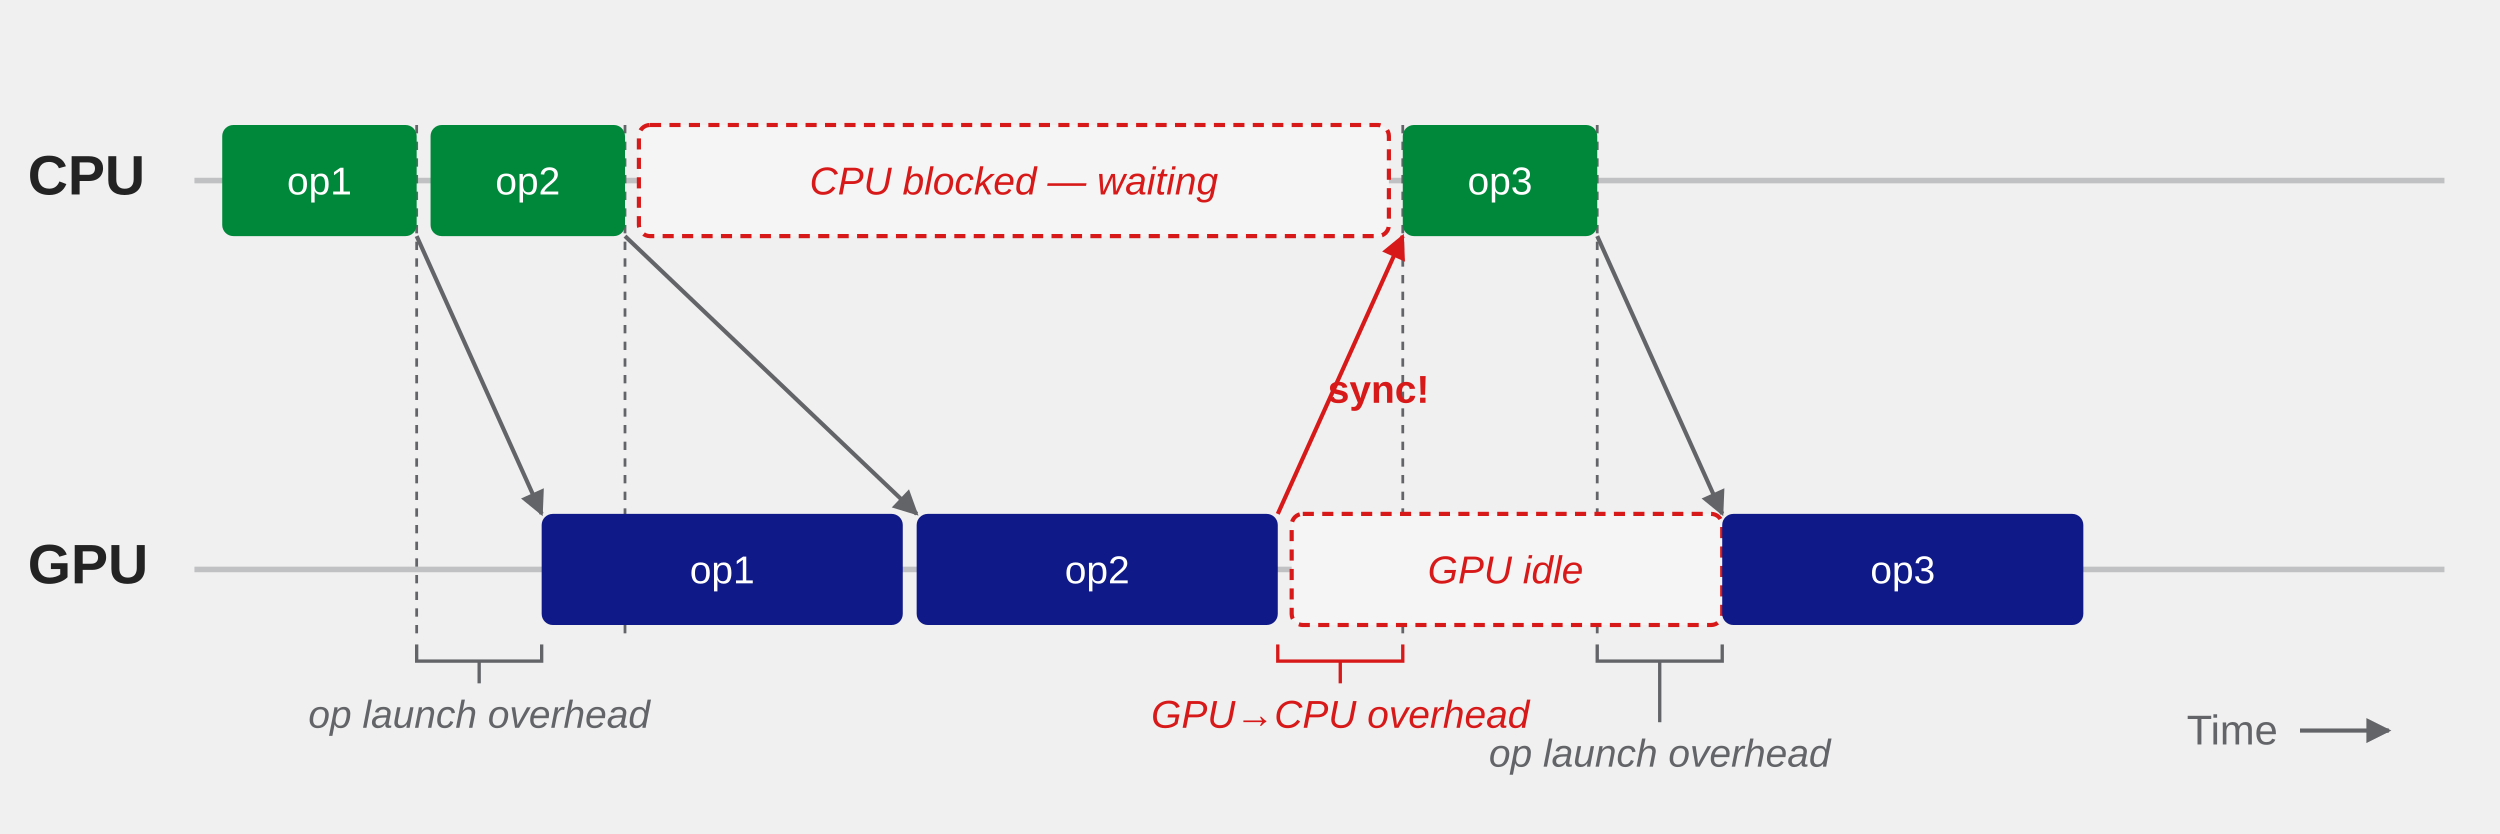
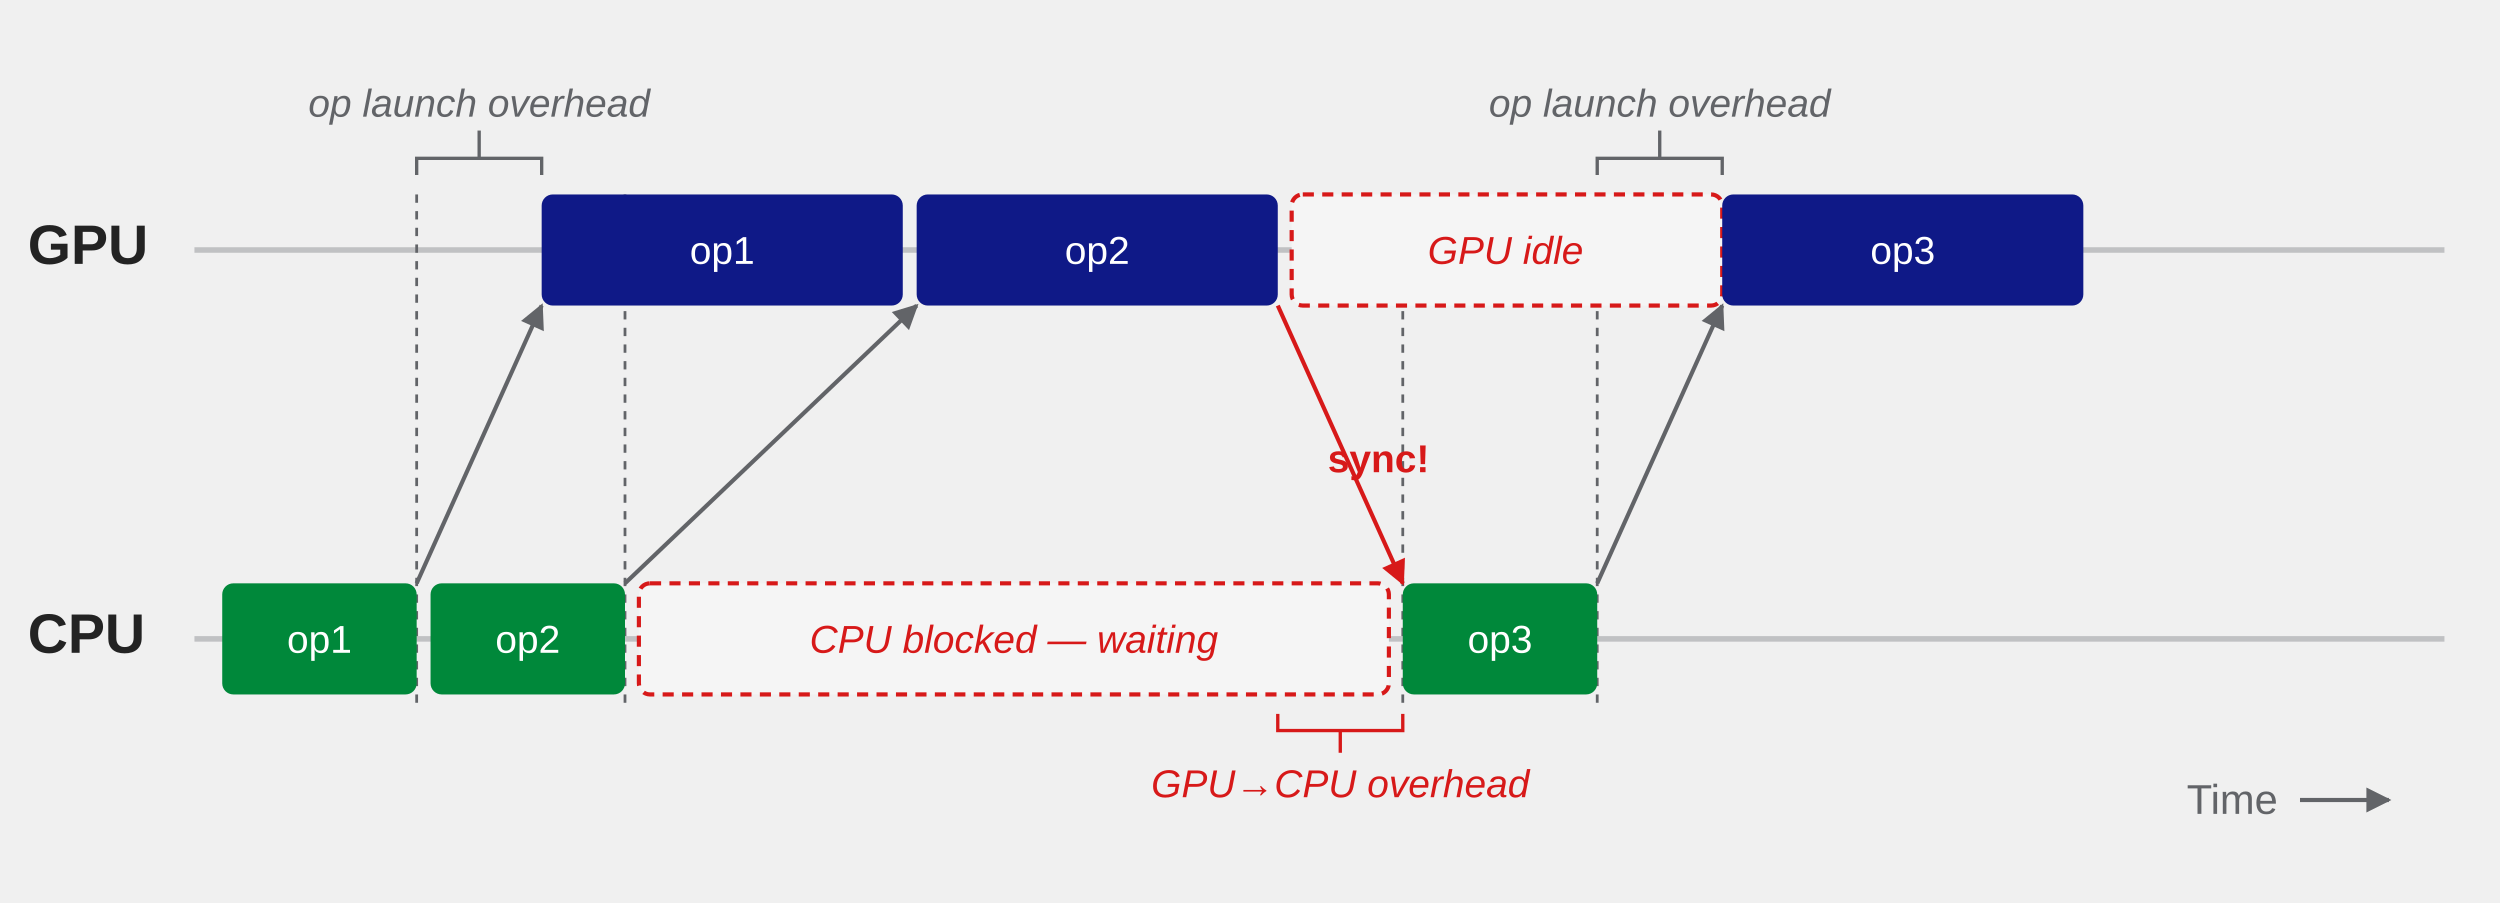
- <svg xmlns="http://www.w3.org/2000/svg" viewBox="0 0 900 300" font-family="-apple-system, 'Segoe UI', 'Source Sans Pro', 'Helvetica Neue', Arial, sans-serif">
+ <svg xmlns="http://www.w3.org/2000/svg" viewBox="0 -25 900 325" font-family="-apple-system, 'Segoe UI', 'Source Sans Pro', 'Helvetica Neue', Arial, sans-serif">
  <defs>
    <marker id="arr" viewBox="0 0 10 10" refX="9" refY="5" markerWidth="6" markerHeight="6" orient="auto">
      <path d="M0,0 L10,5 L0,10 z" fill="#626468" />
    </marker>
    <marker id="arrRed" viewBox="0 0 10 10" refX="9" refY="5" markerWidth="6" markerHeight="6" orient="auto">
      <path d="M0,0 L10,5 L0,10 z" fill="#D71919" />
    </marker>
  </defs>
-   <text x="10" y="70" font-size="20" font-weight="700" fill="#232323">CPU</text>
-   <text x="10" y="210" font-size="20" font-weight="700" fill="#232323">GPU</text>
+   <text x="10" y="70" font-size="20" font-weight="700" fill="#232323">GPU</text>
+   <text x="10" y="210" font-size="20" font-weight="700" fill="#232323">CPU</text>
  <line x1="70" y1="65" x2="880" y2="65" stroke="#C0C1C3" stroke-width="2" />
  <line x1="70" y1="205" x2="880" y2="205" stroke="#C0C1C3" stroke-width="2" />
  <g stroke="#626468" stroke-width="1" stroke-dasharray="3,3">
    <line x1="150" y1="45" x2="150" y2="230" />
    <line x1="225" y1="45" x2="225" y2="230" />
    <line x1="505" y1="45" x2="505" y2="230" />
    <line x1="575" y1="45" x2="575" y2="230" />
  </g>
-   <rect x="80" y="45" width="70" height="40" rx="4" fill="#00883A" />
-   <text x="115" y="70" font-size="14" fill="#ffffff" text-anchor="middle">op1</text>
-   <rect x="155" y="45" width="70" height="40" rx="4" fill="#00883A" />
-   <text x="190" y="70" font-size="14" fill="#ffffff" text-anchor="middle">op2</text>
-   <rect x="230" y="45" width="270" height="40" rx="4" fill="#F5F5F5" stroke="#D71919" stroke-width="1.5" stroke-dasharray="4,3" />
-   <text x="365" y="70" font-size="14" fill="#D71919" text-anchor="middle" font-style="italic">CPU blocked — waiting</text>
-   <rect x="505" y="45" width="70" height="40" rx="4" fill="#00883A" />
-   <text x="540" y="70" font-size="14" fill="#ffffff" text-anchor="middle">op3</text>
-   <rect x="195" y="185" width="130" height="40" rx="4" fill="#0F1987" />
-   <text x="260" y="210" font-size="14" fill="#ffffff" text-anchor="middle">op1</text>
-   <rect x="330" y="185" width="130" height="40" rx="4" fill="#0F1987" />
-   <text x="395" y="210" font-size="14" fill="#ffffff" text-anchor="middle">op2</text>
-   <rect x="465" y="185" width="155" height="40" rx="4" fill="#F5F5F5" stroke="#D71919" stroke-width="1.5" stroke-dasharray="4,3" />
-   <text x="542" y="210" font-size="14" fill="#D71919" text-anchor="middle" font-style="italic">GPU idle</text>
-   <rect x="620" y="185" width="130" height="40" rx="4" fill="#0F1987" />
-   <text x="685" y="210" font-size="14" fill="#ffffff" text-anchor="middle">op3</text>
-   <line x1="150" y1="85" x2="195" y2="185" stroke="#626468" stroke-width="1.5" marker-end="url(#arr)" />
-   <line x1="225" y1="85" x2="330" y2="185" stroke="#626468" stroke-width="1.5" marker-end="url(#arr)" />
-   <line x1="575" y1="85" x2="620" y2="185" stroke="#626468" stroke-width="1.5" marker-end="url(#arr)" />
-   <line x1="460" y1="185" x2="505" y2="85" stroke="#D71919" stroke-width="1.5" marker-end="url(#arrRed)" />
+   <rect x="195" y="45" width="130" height="40" rx="4" fill="#0F1987" />
+   <text x="260" y="70" font-size="14" fill="#ffffff" text-anchor="middle">op1</text>
+   <rect x="330" y="45" width="130" height="40" rx="4" fill="#0F1987" />
+   <text x="395" y="70" font-size="14" fill="#ffffff" text-anchor="middle">op2</text>
+   <rect x="465" y="45" width="155" height="40" rx="4" fill="#F5F5F5" stroke="#D71919" stroke-width="1.5" stroke-dasharray="4,3" />
+   <text x="542" y="70" font-size="14" fill="#D71919" text-anchor="middle" font-style="italic">GPU idle</text>
+   <rect x="620" y="45" width="130" height="40" rx="4" fill="#0F1987" />
+   <text x="685" y="70" font-size="14" fill="#ffffff" text-anchor="middle">op3</text>
+   <rect x="80" y="185" width="70" height="40" rx="4" fill="#00883A" />
+   <text x="115" y="210" font-size="14" fill="#ffffff" text-anchor="middle">op1</text>
+   <rect x="155" y="185" width="70" height="40" rx="4" fill="#00883A" />
+   <text x="190" y="210" font-size="14" fill="#ffffff" text-anchor="middle">op2</text>
+   <rect x="230" y="185" width="270" height="40" rx="4" fill="#F5F5F5" stroke="#D71919" stroke-width="1.5" stroke-dasharray="4,3" />
+   <text x="365" y="210" font-size="14" fill="#D71919" text-anchor="middle" font-style="italic">CPU blocked — waiting</text>
+   <rect x="505" y="185" width="70" height="40" rx="4" fill="#00883A" />
+   <text x="540" y="210" font-size="14" fill="#ffffff" text-anchor="middle">op3</text>
+   <line x1="150" y1="185" x2="195" y2="85" stroke="#626468" stroke-width="1.5" marker-end="url(#arr)" />
+   <line x1="225" y1="185" x2="330" y2="85" stroke="#626468" stroke-width="1.5" marker-end="url(#arr)" />
+   <line x1="575" y1="185" x2="620" y2="85" stroke="#626468" stroke-width="1.5" marker-end="url(#arr)" />
+   <line x1="460" y1="85" x2="505" y2="185" stroke="#D71919" stroke-width="1.5" marker-end="url(#arrRed)" />
  <text x="478" y="145" font-size="14" fill="#D71919" text-anchor="start" font-weight="600">sync!</text>
-   <path d="M150,232 L150,238 L195,238 L195,232" stroke="#626468" stroke-width="1.2" fill="none" />
-   <line x1="172.5" y1="238" x2="172.5" y2="246" stroke="#626468" stroke-width="1.2" />
-   <text x="172.5" y="262" font-size="14" fill="#626468" text-anchor="middle" font-style="italic">op launch overhead</text>
-   <path d="M575,232 L575,238 L620,238 L620,232" stroke="#626468" stroke-width="1.2" fill="none" />
-   <line x1="597.5" y1="238" x2="597.5" y2="260" stroke="#626468" stroke-width="1.2" />
-   <text x="597.5" y="276" font-size="14" fill="#626468" text-anchor="middle" font-style="italic">op launch overhead</text>
+   <path d="M150,38 L150,32 L195,32 L195,38" stroke="#626468" stroke-width="1.2" fill="none" />
+   <line x1="172.5" y1="32" x2="172.5" y2="22" stroke="#626468" stroke-width="1.2" />
+   <text x="172.5" y="17" font-size="14" fill="#626468" text-anchor="middle" font-style="italic">op launch overhead</text>
+   <path d="M575,38 L575,32 L620,32 L620,38" stroke="#626468" stroke-width="1.2" fill="none" />
+   <line x1="597.5" y1="32" x2="597.5" y2="22" stroke="#626468" stroke-width="1.2" />
+   <text x="597.5" y="17" font-size="14" fill="#626468" text-anchor="middle" font-style="italic">op launch overhead</text>
  <path d="M460,232 L460,238 L505,238 L505,232" stroke="#D71919" stroke-width="1.2" fill="none" />
  <line x1="482.5" y1="238" x2="482.5" y2="246" stroke="#D71919" stroke-width="1.2" />
  <text x="482.5" y="262" font-size="14" fill="#D71919" text-anchor="middle" font-style="italic">GPU→CPU overhead</text>
  <text x="820" y="268" font-size="15" fill="#626468" text-anchor="end">Time</text>
  <line x1="828" y1="263" x2="860" y2="263" stroke="#626468" stroke-width="1.5" marker-end="url(#arr)" />
</svg>
